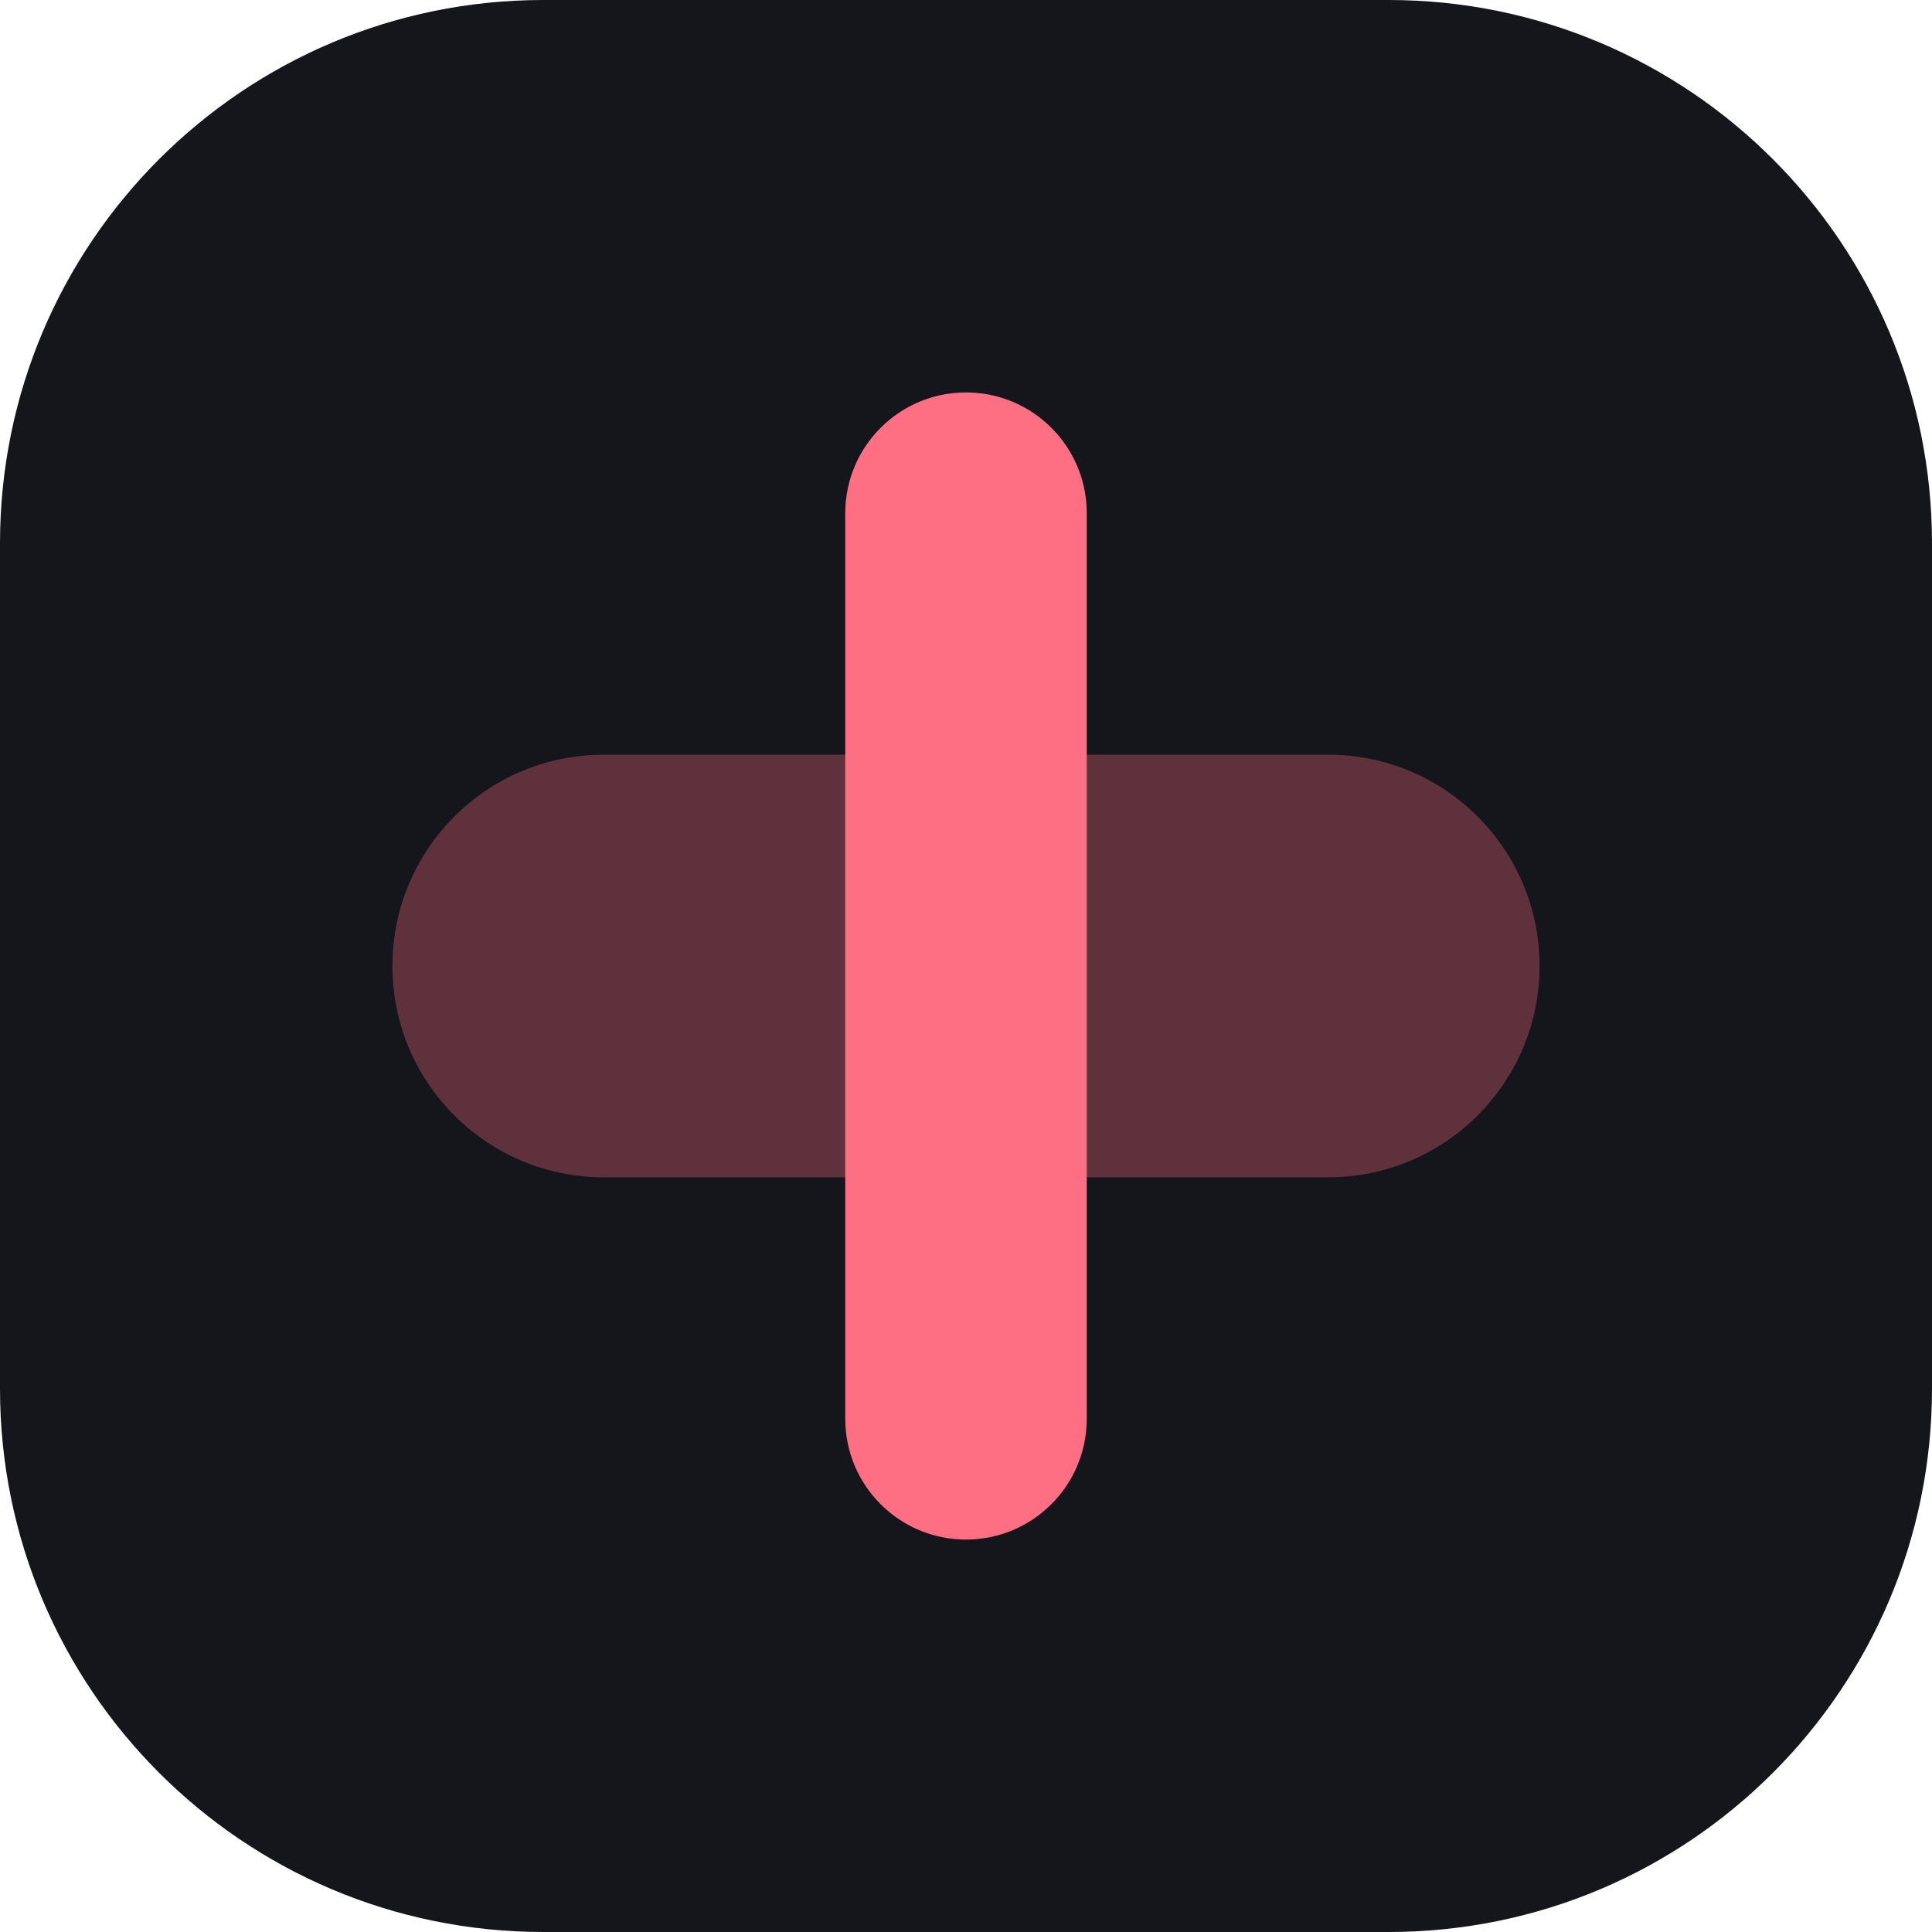
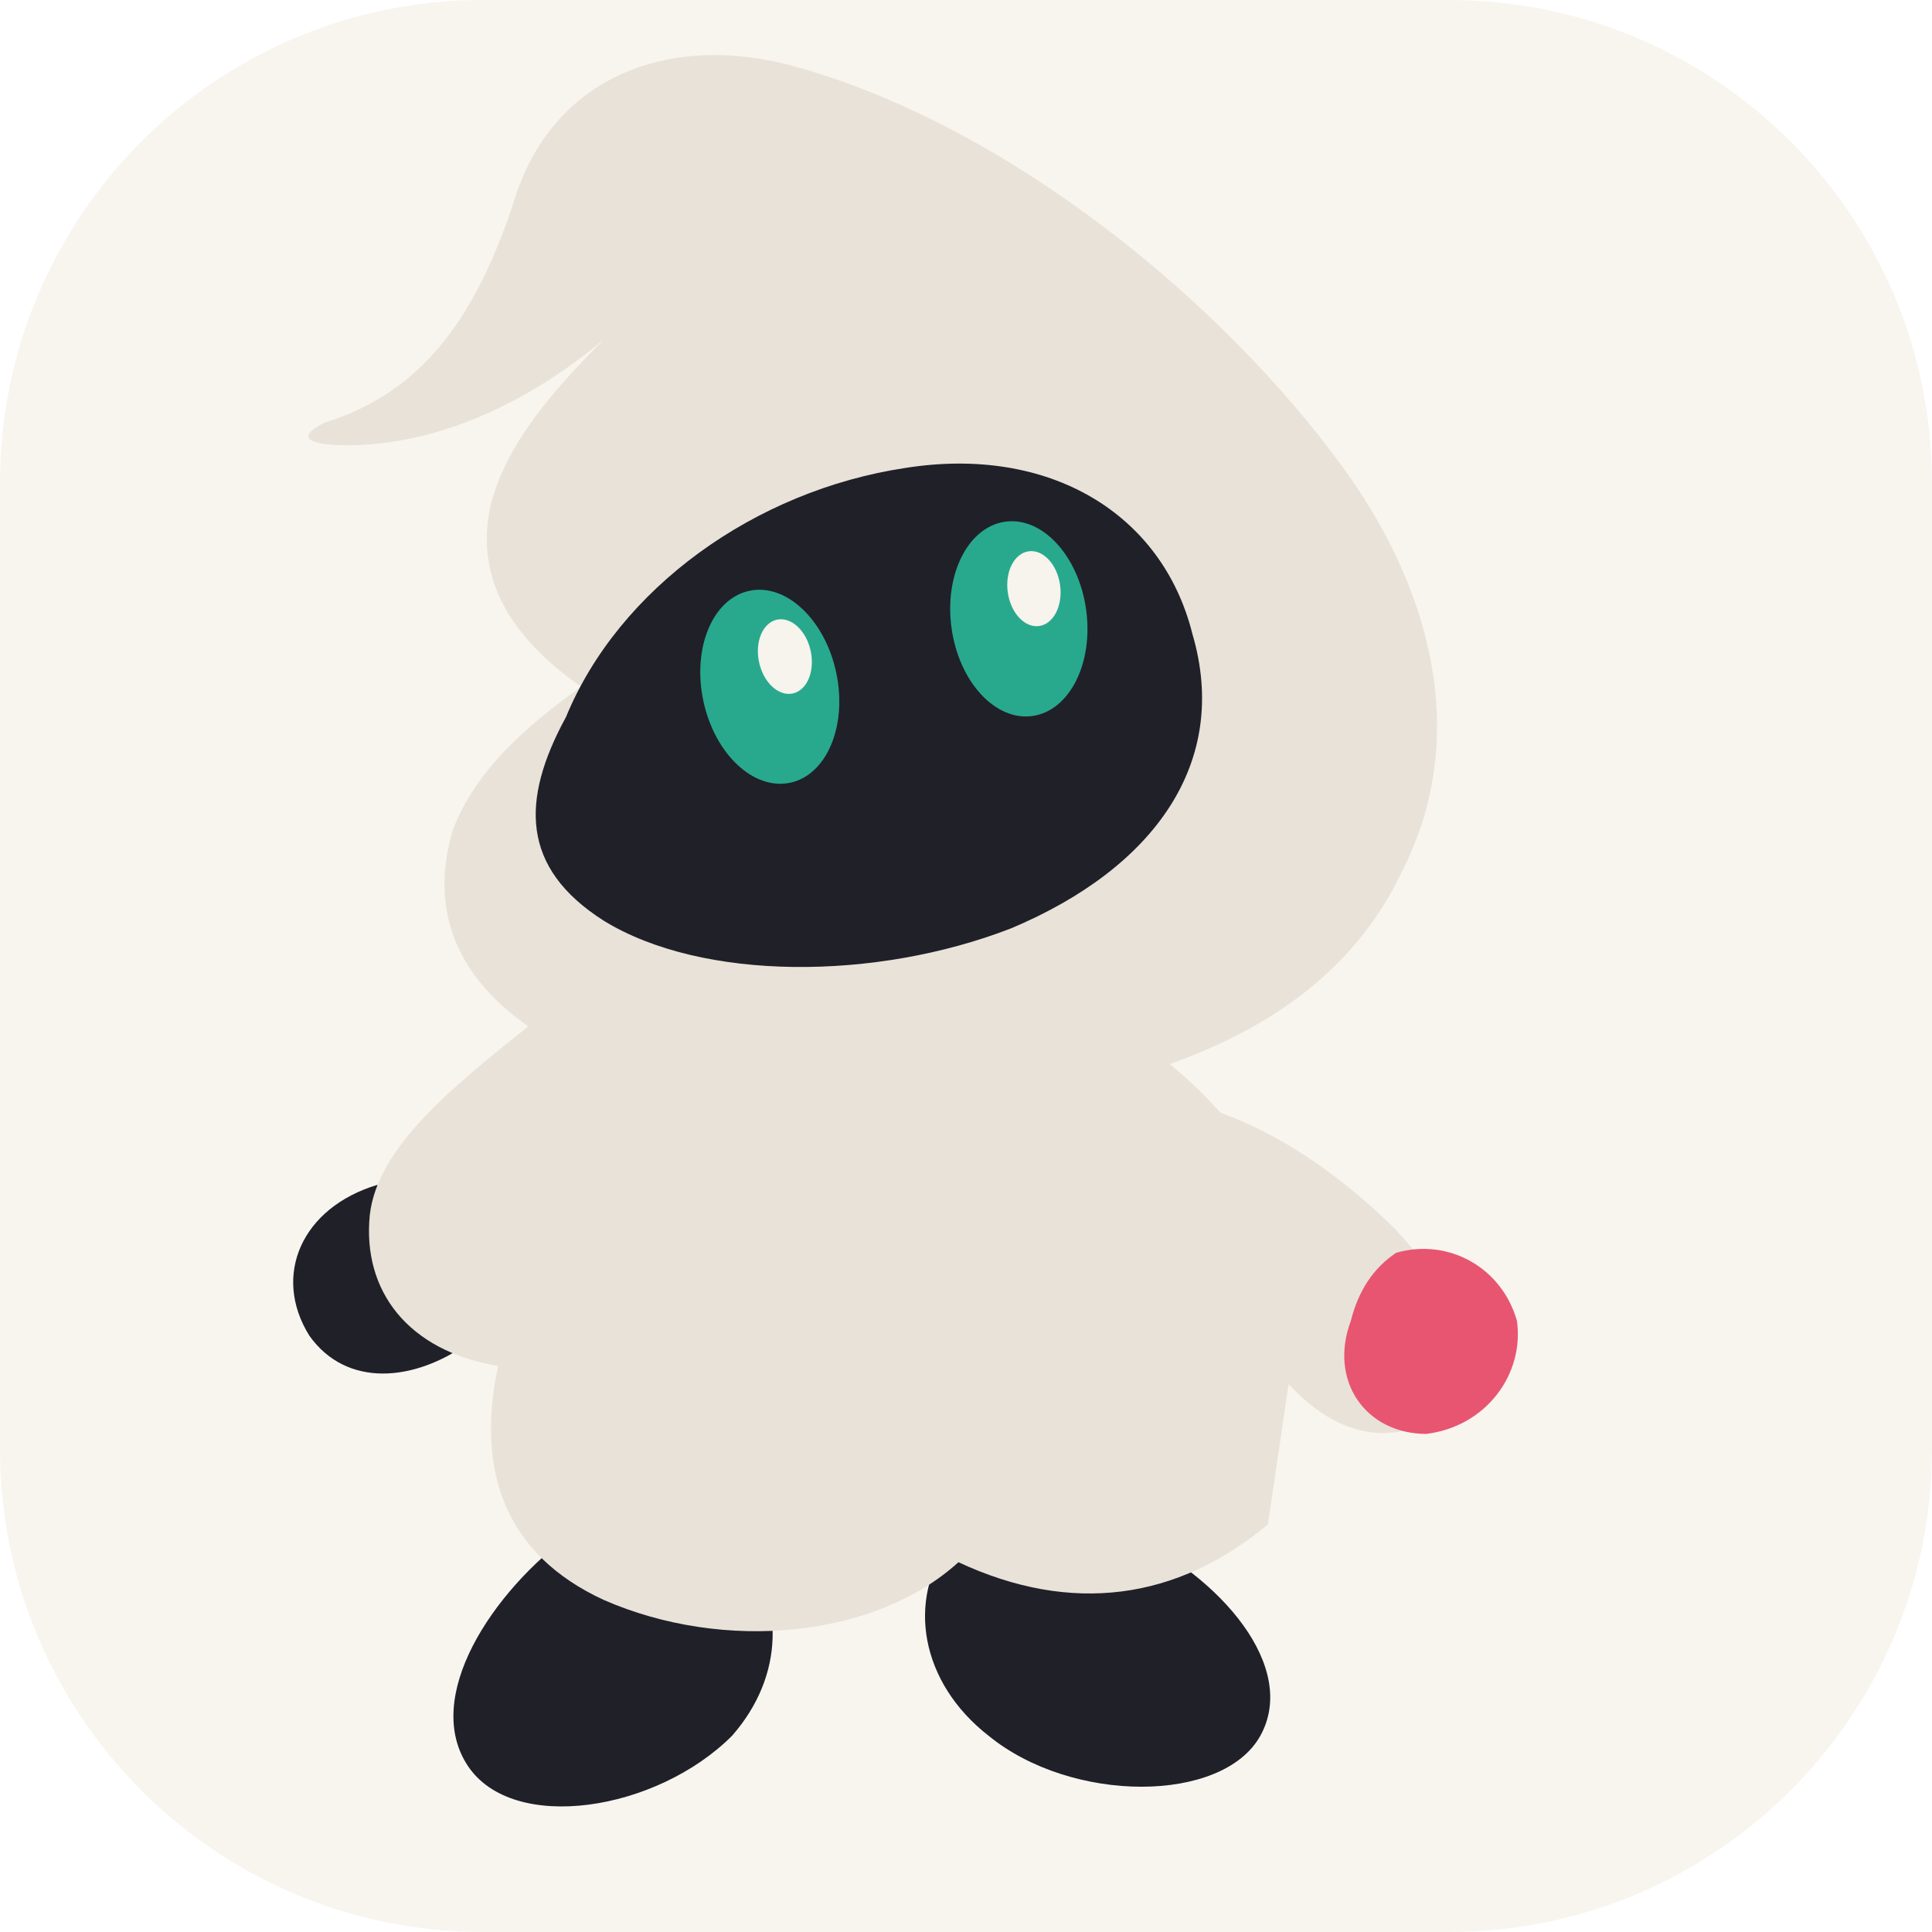
- <svg xmlns="http://www.w3.org/2000/svg" viewBox="0 0 64 64">
-   <rect width="64" height="64" rx="18" fill="#15151c" />
-   <rect x="13" y="25" width="38" height="14" rx="7" fill="#ff6f83" opacity=".32" />
-   <rect x="28" y="13" width="8" height="38" rx="4" fill="#ff6f83" />
+ <svg xmlns="http://www.w3.org/2000/svg" viewBox="0 0 256 256">
+   <style>
+     .bg{fill:#f8f5ef}.cloak{fill:#e9e2d8}.eye{fill:#28a98d}.accent{fill:#e85570}
+     @media (prefers-color-scheme:dark){.bg{fill:#09090d}.cloak{fill:#f7f3ed}.eye{fill:#77e8c9}.accent{fill:#ff6f83}}
+   </style>
+   <rect class="bg" width="256" height="256" rx="64" />
+   <path fill="#202029" d="M76 203c-11 8-20 22-14 31 6 9 25 6 35-4 7-8 7-18 1-26l-22-1Zm50 1c-6 8-4 19 5 26 11 9 31 9 36 0 5-9-5-21-18-27l-23 1ZM50 157c-10 3-14 12-9 20 5 7 14 6 21 1l-12-21Z" />
+   <path class="cloak" d="M43 56c13-4 20-14 25-29 5-17 21-23 38-18 28 8 56 31 72 53 13 18 16 37 8 53-6 13-17 21-31 26 11 9 17 20 17 34l-4 27c-12 10-26 12-41 5-11 10-31 12-47 5-13-6-17-17-14-31-12-2-18-10-17-20 1-9 11-17 21-25-10-7-13-16-10-26 3-8 10-14 17-19-10-7-14-15-12-24 2-8 8-15 15-22-12 10-24 14-34 14-5 0-7-1-3-3Z" />
+   <path class="cloak" d="M151 145c12 1 24 8 34 18l8 9c5 7 2 14-5 17-8 3-15-2-20-9l-22-17 5-18Z" />
+   <path fill="#202029" d="M75 95c7-17 25-30 45-33 19-3 34 6 38 22 5 17-5 31-24 39-18 7-41 7-54-1-11-7-11-16-5-27Z" />
+   <ellipse class="eye" cx="102" cy="91" rx="9" ry="13" transform="rotate(-12 102 91)" />
+   <ellipse class="eye" cx="135" cy="82" rx="9" ry="13" transform="rotate(-8 135 82)" />
+   <ellipse cx="104" cy="87" rx="3.5" ry="5" fill="#f7f3ed" transform="rotate(-12 104 87)" />
+   <ellipse cx="137" cy="78" rx="3.5" ry="5" fill="#f7f3ed" transform="rotate(-8 137 78)" />
+   <path class="accent" d="M185 166c7-2 14 2 16 9 1 7-4 14-12 15-8 0-13-7-10-15 1-4 3-7 6-9Z" />
</svg>
